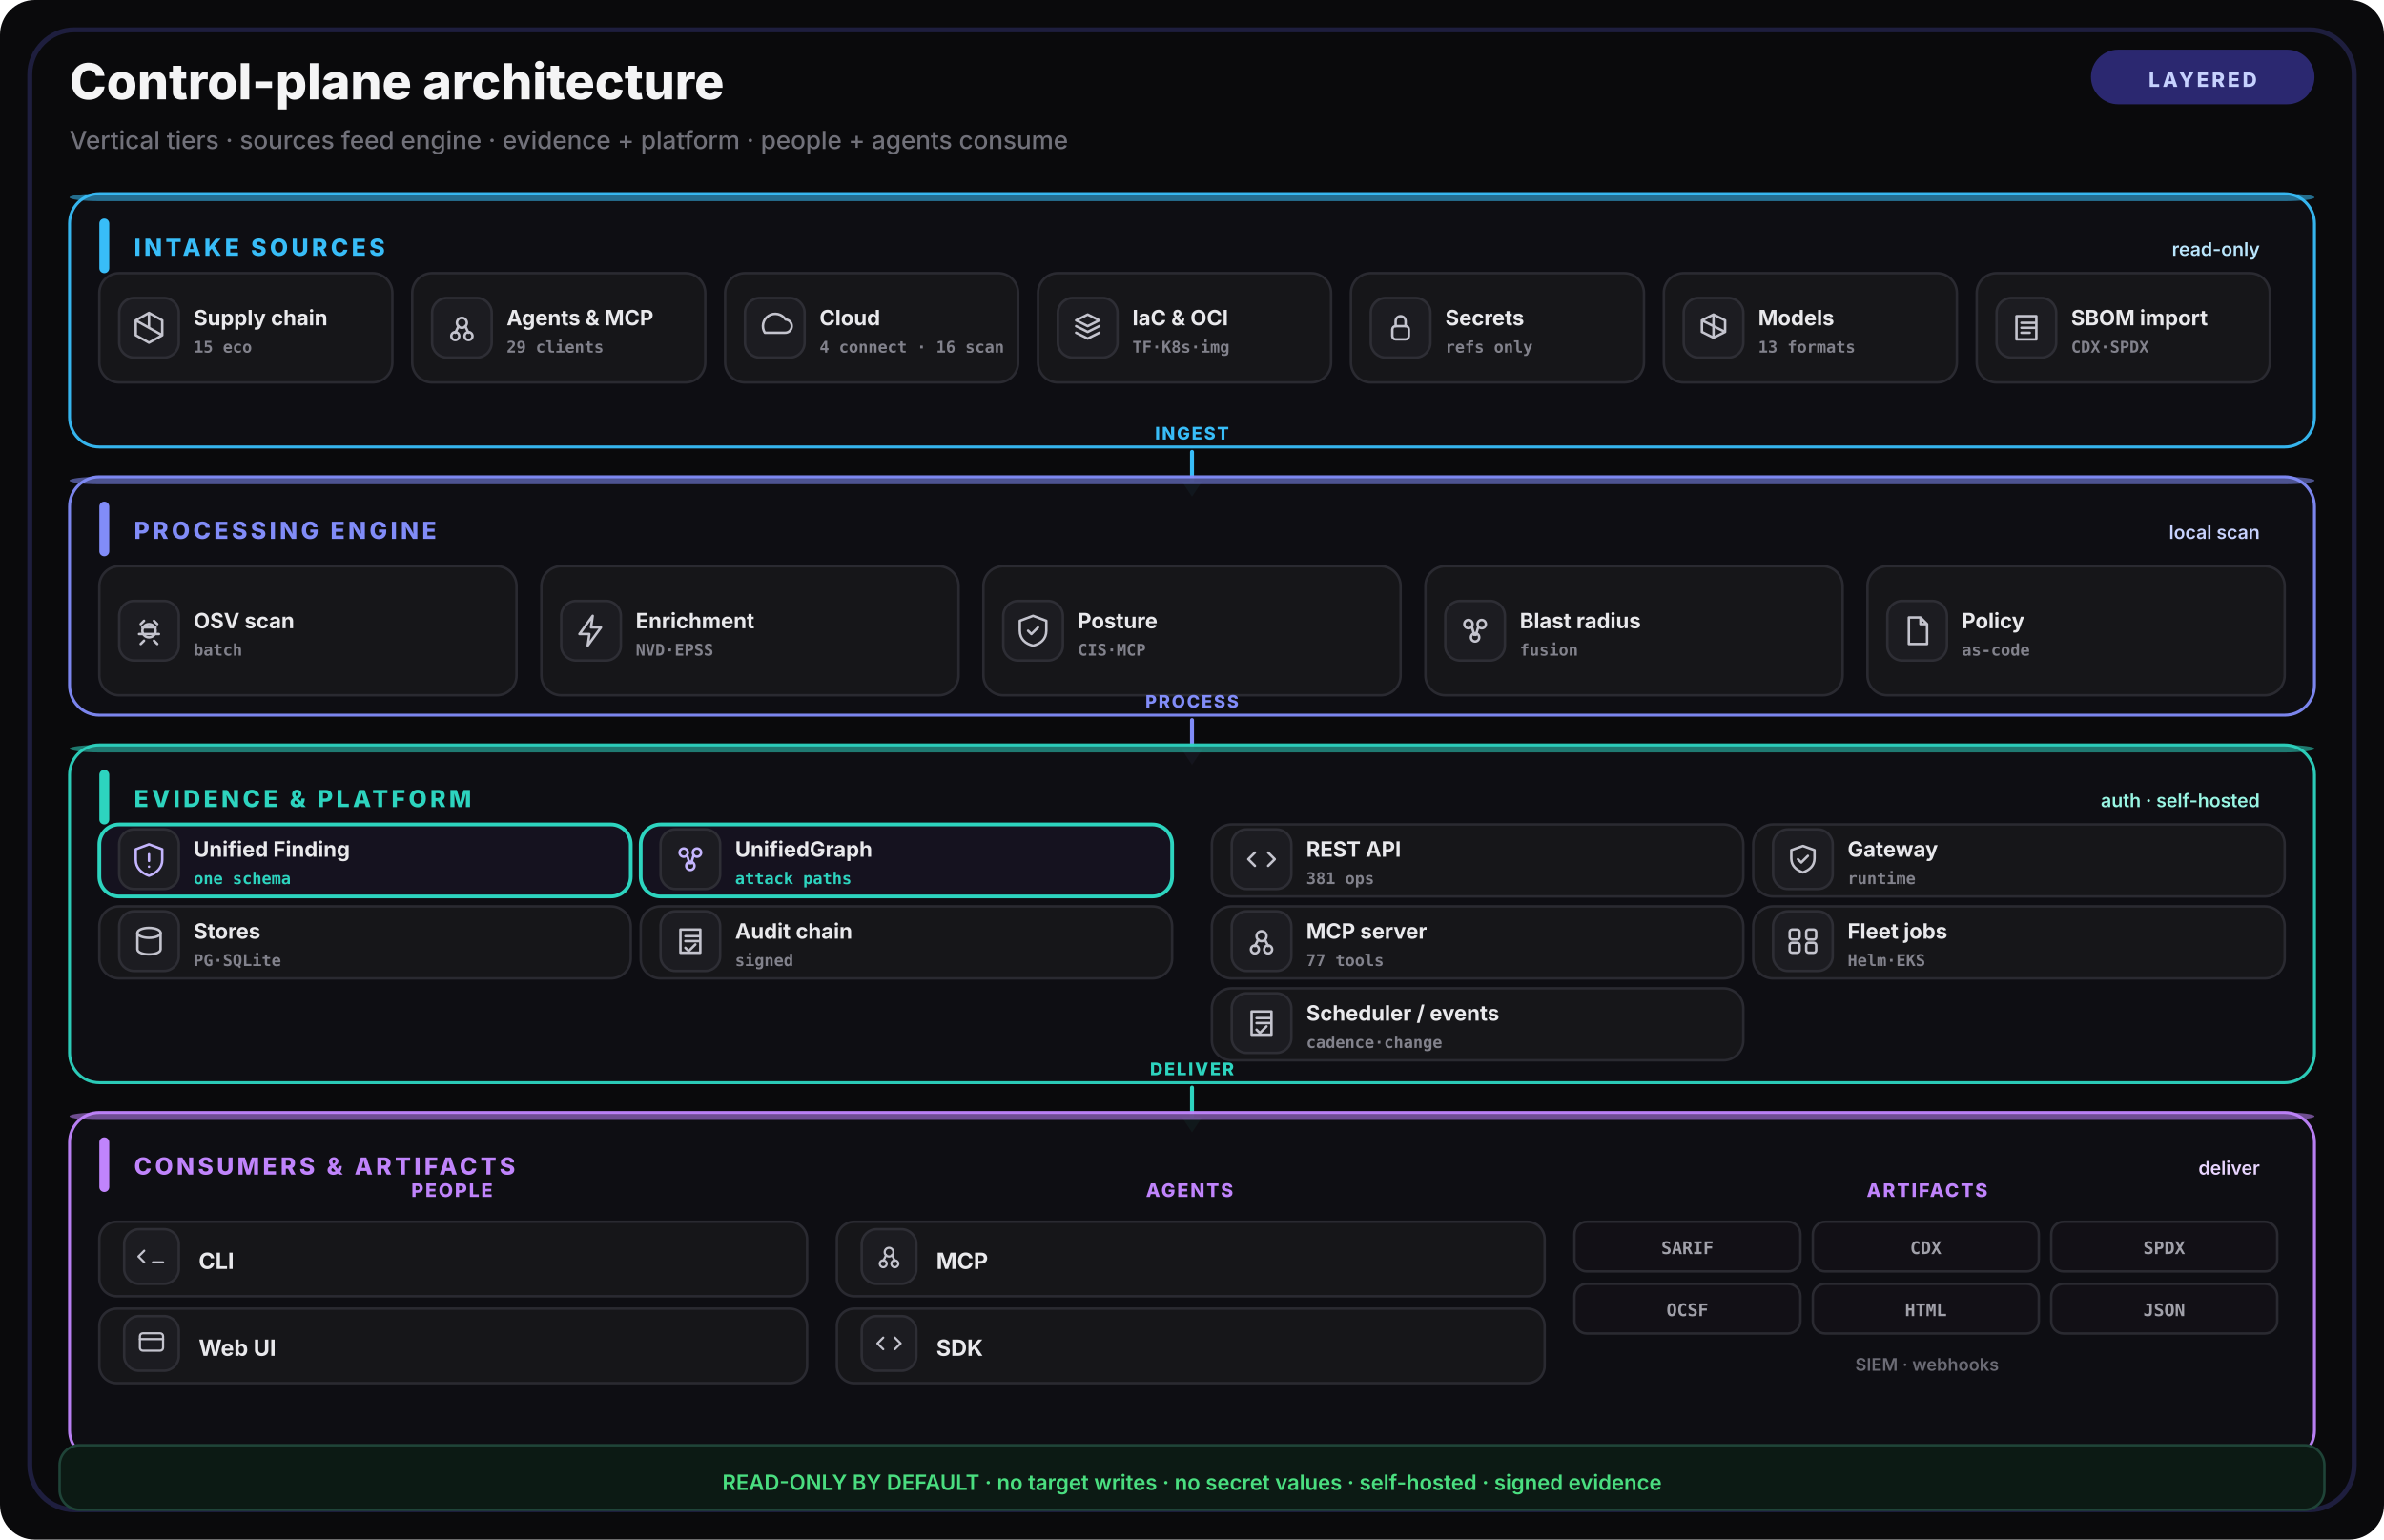
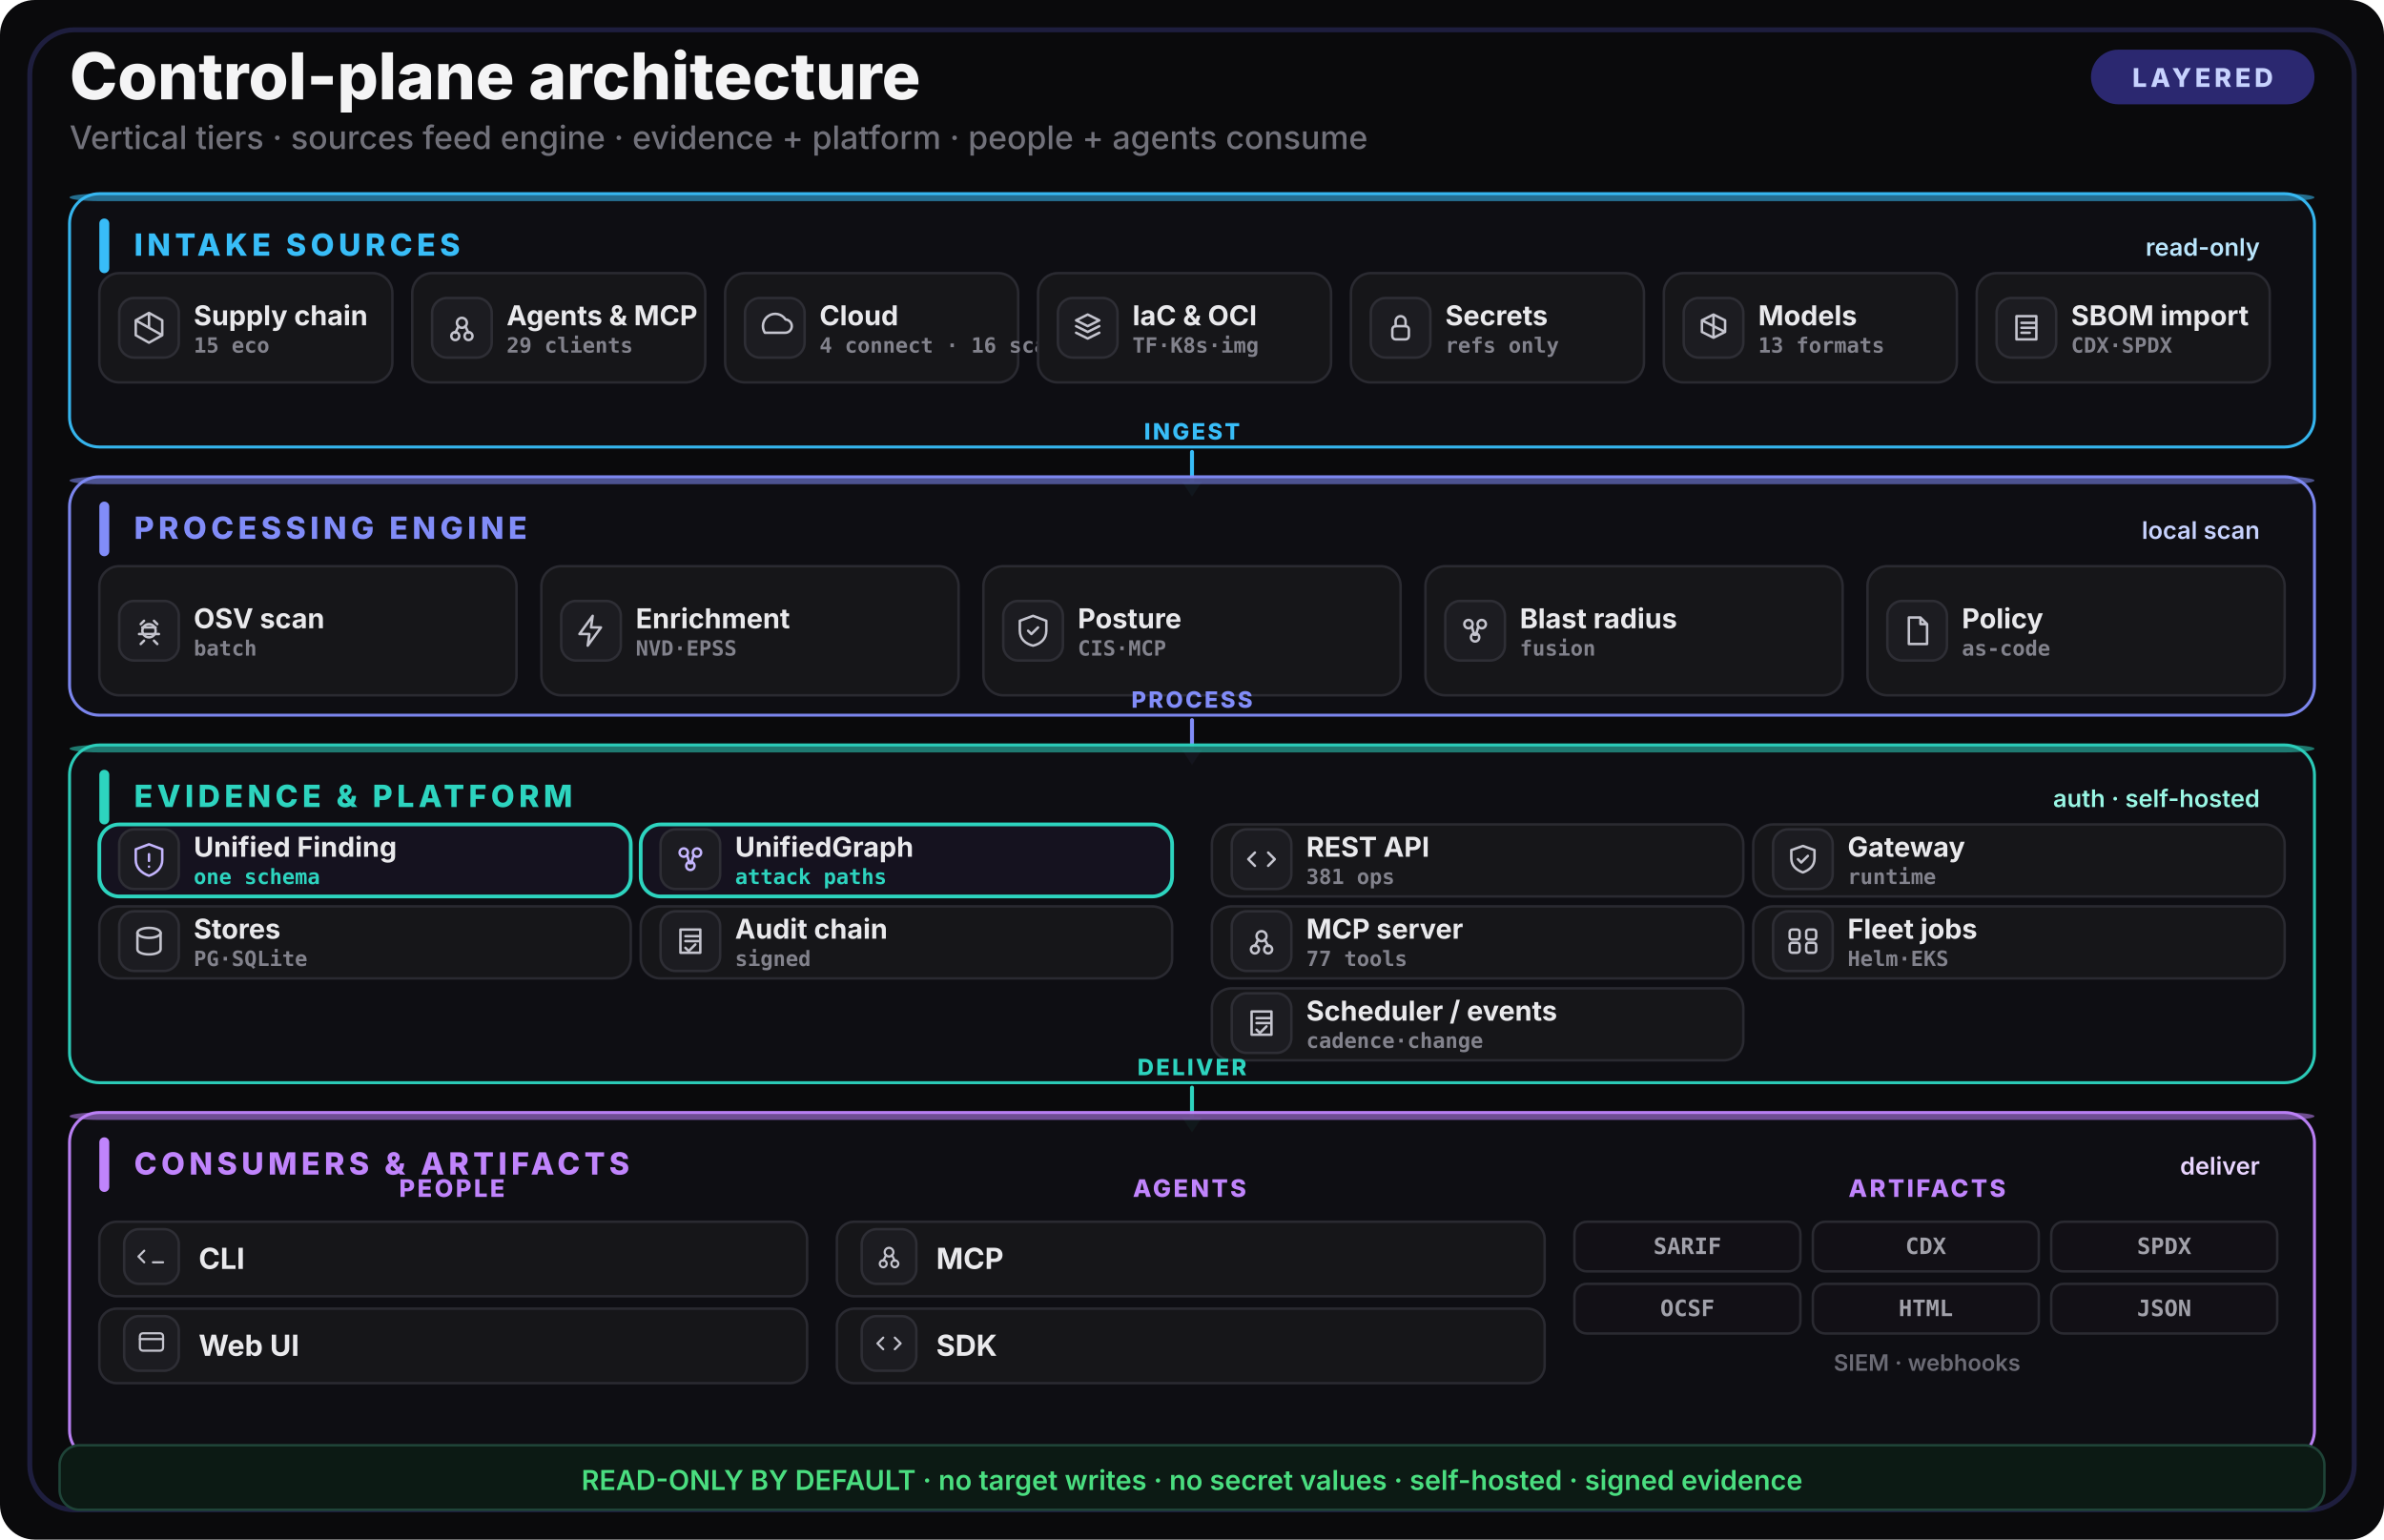
<svg xmlns="http://www.w3.org/2000/svg" width="960" height="620" viewBox="0 0 960 620" fill="none">
  <rect width="960" height="620" rx="14" fill="#0a0a0c" />
  <rect x="12" y="12" width="936" height="596" rx="18" fill="none" stroke="#6366f1" stroke-width="2" opacity="0.22" />
  <rect x="842" y="20" width="90" height="22" rx="11" fill="#312e81" opacity="0.85" />
-   <text x="887" y="35" text-anchor="middle" font-family="Inter,system-ui,sans-serif" font-size="8" font-weight="800" letter-spacing="0.14em" fill="#c7d2fe">LAYERED</text>
-   <text x="28" y="40" font-family="Inter,system-ui,sans-serif" font-size="20" font-weight="800" fill="#f4f4f5">Control-plane architecture</text>
-   <text x="28" y="60" font-family="Inter,system-ui,sans-serif" font-size="10" font-weight="500" fill="#71717a">Vertical tiers · sources feed engine · evidence + platform · people + agents consume</text>
+   <text x="887" y="35" text-anchor="middle" font-family="Inter,system-ui,sans-serif" font-size="10.4" font-weight="800" letter-spacing="0.14em" fill="#c7d2fe">LAYERED</text>
+   <text x="28" y="40" font-family="Inter,system-ui,sans-serif" font-size="26.0" font-weight="800" fill="#f4f4f5">Control-plane architecture</text>
+   <text x="28" y="60" font-family="Inter,system-ui,sans-serif" font-size="13.0" font-weight="500" fill="#71717a">Vertical tiers · sources feed engine · evidence + platform · people + agents consume</text>
  <rect x="28" y="78" width="904" height="102" rx="12" fill="#0f0f13" stroke="#38bdf8" stroke-width="1.2" opacity="0.95" />
  <rect x="28" y="78" width="904" height="3" rx="12" fill="#38bdf8" opacity="0.55" />
  <rect x="40" y="88" width="4" height="22" rx="2" fill="#38bdf8" />
-   <text x="54" y="103" font-family="Inter,system-ui,sans-serif" font-size="9.5" font-weight="800" letter-spacing="0.14em" fill="#38bdf8">INTAKE SOURCES</text>
-   <text x="910" y="103" text-anchor="end" font-family="Inter,system-ui,sans-serif" font-size="7.5" font-weight="600" fill="#bae6fd">read-only</text>
+   <text x="54" y="103" font-family="Inter,system-ui,sans-serif" font-size="12.35" font-weight="800" letter-spacing="0.14em" fill="#38bdf8">INTAKE SOURCES</text>
+   <text x="910" y="103" text-anchor="end" font-family="Inter,system-ui,sans-serif" font-size="9.75" font-weight="600" fill="#bae6fd">read-only</text>
  <rect x="40" y="110" width="118" height="44" rx="8" fill="#161619" stroke="#2a2a31" stroke-width="1" />
  <rect x="48" y="120" width="24" height="24" rx="6" fill="#1c1c21" stroke="#2e2e35" />
  <g transform="translate(52,124) scale(0.6666667)" fill="none" stroke="#c4c4ce" stroke-width="1.5" stroke-linecap="round" stroke-linejoin="round">
    <path d="M12 3l8 4.5v9L12 21l-8-4.5v-9z M12 3v9 M4 7.5l16 9" />
  </g>
-   <text x="78" y="131" font-family="Inter,system-ui,sans-serif" font-size="8.5" font-weight="700" fill="#e9e9ec">Supply chain</text>
-   <text x="78" y="142" font-family="ui-monospace,monospace" font-size="6.5" font-weight="600" fill="#82828c">15 eco</text>
+   <text x="78" y="131" font-family="Inter,system-ui,sans-serif" font-size="11.05" font-weight="700" fill="#e9e9ec">Supply chain</text>
+   <text x="78" y="142" font-family="ui-monospace,monospace" font-size="8.45" font-weight="600" fill="#82828c">15 eco</text>
  <rect x="166" y="110" width="118" height="44" rx="8" fill="#161619" stroke="#2a2a31" stroke-width="1" />
  <rect x="174" y="120" width="24" height="24" rx="6" fill="#1c1c21" stroke="#2e2e35" />
  <g transform="translate(178,124) scale(0.6666667)" fill="none" stroke="#c4c4ce" stroke-width="1.5" stroke-linecap="round" stroke-linejoin="round">
    <circle cx="12" cy="9" r="3" />
    <circle cx="8" cy="17" r="2.4" />
    <circle cx="16" cy="17" r="2.4" />
    <path d="M10 11l-2 4 M14 11l2 4" />
  </g>
-   <text x="204" y="131" font-family="Inter,system-ui,sans-serif" font-size="8.5" font-weight="700" fill="#e9e9ec">Agents &amp; MCP</text>
-   <text x="204" y="142" font-family="ui-monospace,monospace" font-size="6.5" font-weight="600" fill="#82828c">29 clients</text>
+   <text x="204" y="131" font-family="Inter,system-ui,sans-serif" font-size="11.05" font-weight="700" fill="#e9e9ec">Agents &amp; MCP</text>
+   <text x="204" y="142" font-family="ui-monospace,monospace" font-size="8.45" font-weight="600" fill="#82828c">29 clients</text>
  <rect x="292" y="110" width="118" height="44" rx="8" fill="#161619" stroke="#2a2a31" stroke-width="1" />
  <rect x="300" y="120" width="24" height="24" rx="6" fill="#1c1c21" stroke="#2e2e35" />
  <g transform="translate(304,124) scale(0.6666667)" fill="none" stroke="#c4c4ce" stroke-width="1.5" stroke-linecap="round" stroke-linejoin="round">
    <path d="M6 15h12a4 4 0 0 0 .5-8A6 6 0 0 0 6 15z" />
  </g>
-   <text x="330" y="131" font-family="Inter,system-ui,sans-serif" font-size="8.5" font-weight="700" fill="#e9e9ec">Cloud</text>
-   <text x="330" y="142" font-family="ui-monospace,monospace" font-size="6.5" font-weight="600" fill="#82828c">4 connect · 16 scan</text>
+   <text x="330" y="131" font-family="Inter,system-ui,sans-serif" font-size="11.05" font-weight="700" fill="#e9e9ec">Cloud</text>
+   <text x="330" y="142" font-family="ui-monospace,monospace" font-size="8.45" font-weight="600" fill="#82828c">4 connect · 16 scan</text>
  <rect x="418" y="110" width="118" height="44" rx="8" fill="#161619" stroke="#2a2a31" stroke-width="1" />
  <rect x="426" y="120" width="24" height="24" rx="6" fill="#1c1c21" stroke="#2e2e35" />
  <g transform="translate(430,124) scale(0.6666667)" fill="none" stroke="#c4c4ce" stroke-width="1.5" stroke-linecap="round" stroke-linejoin="round">
    <path d="M12 4l7 3.5-7 3.5-7-3.5z M5 11l7 3.5 7-3.5 M5 15l7 3.5 7-3.5" />
  </g>
-   <text x="456" y="131" font-family="Inter,system-ui,sans-serif" font-size="8.5" font-weight="700" fill="#e9e9ec">IaC &amp; OCI</text>
-   <text x="456" y="142" font-family="ui-monospace,monospace" font-size="6.5" font-weight="600" fill="#82828c">TF·K8s·img</text>
+   <text x="456" y="131" font-family="Inter,system-ui,sans-serif" font-size="11.05" font-weight="700" fill="#e9e9ec">IaC &amp; OCI</text>
+   <text x="456" y="142" font-family="ui-monospace,monospace" font-size="8.45" font-weight="600" fill="#82828c">TF·K8s·img</text>
  <rect x="544" y="110" width="118" height="44" rx="8" fill="#161619" stroke="#2a2a31" stroke-width="1" />
  <rect x="552" y="120" width="24" height="24" rx="6" fill="#1c1c21" stroke="#2e2e35" />
  <g transform="translate(556,124) scale(0.6666667)" fill="none" stroke="#c4c4ce" stroke-width="1.5" stroke-linecap="round" stroke-linejoin="round">
    <rect x="7" y="11" width="10" height="8" rx="2" />
    <path d="M9 11V8a3 3 0 0 1 6 0v3" />
  </g>
-   <text x="582" y="131" font-family="Inter,system-ui,sans-serif" font-size="8.5" font-weight="700" fill="#e9e9ec">Secrets</text>
-   <text x="582" y="142" font-family="ui-monospace,monospace" font-size="6.5" font-weight="600" fill="#82828c">refs only</text>
+   <text x="582" y="131" font-family="Inter,system-ui,sans-serif" font-size="11.05" font-weight="700" fill="#e9e9ec">Secrets</text>
+   <text x="582" y="142" font-family="ui-monospace,monospace" font-size="8.45" font-weight="600" fill="#82828c">refs only</text>
  <rect x="670" y="110" width="118" height="44" rx="8" fill="#161619" stroke="#2a2a31" stroke-width="1" />
  <rect x="678" y="120" width="24" height="24" rx="6" fill="#1c1c21" stroke="#2e2e35" />
  <g transform="translate(682,124) scale(0.6666667)" fill="none" stroke="#c4c4ce" stroke-width="1.5" stroke-linecap="round" stroke-linejoin="round">
    <path d="M12 4l7 3.5v7L12 18l-7-3.5v-7z M12 4v14 M5 7.5l14 7" />
  </g>
-   <text x="708" y="131" font-family="Inter,system-ui,sans-serif" font-size="8.5" font-weight="700" fill="#e9e9ec">Models</text>
-   <text x="708" y="142" font-family="ui-monospace,monospace" font-size="6.5" font-weight="600" fill="#82828c">13 formats</text>
+   <text x="708" y="131" font-family="Inter,system-ui,sans-serif" font-size="11.05" font-weight="700" fill="#e9e9ec">Models</text>
+   <text x="708" y="142" font-family="ui-monospace,monospace" font-size="8.45" font-weight="600" fill="#82828c">13 formats</text>
  <rect x="796" y="110" width="118" height="44" rx="8" fill="#161619" stroke="#2a2a31" stroke-width="1" />
  <rect x="804" y="120" width="24" height="24" rx="6" fill="#1c1c21" stroke="#2e2e35" />
  <g transform="translate(808,124) scale(0.6666667)" fill="none" stroke="#c4c4ce" stroke-width="1.5" stroke-linecap="round" stroke-linejoin="round">
    <path d="M6 5h12v14H6z M9 9h8 M9 12h8 M9 15h5" />
  </g>
-   <text x="834" y="131" font-family="Inter,system-ui,sans-serif" font-size="8.5" font-weight="700" fill="#e9e9ec">SBOM import</text>
-   <text x="834" y="142" font-family="ui-monospace,monospace" font-size="6.5" font-weight="600" fill="#82828c">CDX·SPDX</text>
+   <text x="834" y="131" font-family="Inter,system-ui,sans-serif" font-size="11.05" font-weight="700" fill="#e9e9ec">SBOM import</text>
+   <text x="834" y="142" font-family="ui-monospace,monospace" font-size="8.45" font-weight="600" fill="#82828c">CDX·SPDX</text>
  <line x1="480" y1="182" x2="480" y2="196" stroke="#38bdf8" stroke-width="1.6" stroke-linecap="round" />
  <polygon points="480,200 476,194 484,194" fill="#38bdf8" />
-   <text x="480" y="177" text-anchor="middle" font-family="Inter,system-ui,sans-serif" font-size="7" font-weight="800" letter-spacing="0.1em" fill="#38bdf8">INGEST</text>
+   <text x="480" y="177" text-anchor="middle" font-family="Inter,system-ui,sans-serif" font-size="9.1" font-weight="800" letter-spacing="0.1em" fill="#38bdf8">INGEST</text>
  <rect x="28" y="192" width="904" height="96" rx="12" fill="#0f0f13" stroke="#818cf8" stroke-width="1.2" opacity="0.95" />
  <rect x="28" y="192" width="904" height="3" rx="12" fill="#818cf8" opacity="0.55" />
  <rect x="40" y="202" width="4" height="22" rx="2" fill="#818cf8" />
-   <text x="54" y="217" font-family="Inter,system-ui,sans-serif" font-size="9.5" font-weight="800" letter-spacing="0.14em" fill="#818cf8">PROCESSING ENGINE</text>
-   <text x="910" y="217" text-anchor="end" font-family="Inter,system-ui,sans-serif" font-size="7.5" font-weight="600" fill="#c7d2fe">local scan</text>
+   <text x="54" y="217" font-family="Inter,system-ui,sans-serif" font-size="12.35" font-weight="800" letter-spacing="0.14em" fill="#818cf8">PROCESSING ENGINE</text>
+   <text x="910" y="217" text-anchor="end" font-family="Inter,system-ui,sans-serif" font-size="9.75" font-weight="600" fill="#c7d2fe">local scan</text>
  <rect x="40" y="228" width="168" height="52" rx="8" fill="#161619" stroke="#2a2a31" stroke-width="1" />
  <rect x="48" y="242" width="24" height="24" rx="6" fill="#1c1c21" stroke="#2e2e35" />
  <g transform="translate(52,246) scale(0.6666667)" fill="none" stroke="#c4c4ce" stroke-width="1.5" stroke-linecap="round" stroke-linejoin="round">
    <path d="M8 10h8M6 14h12M9 6l-2 2M15 6l2 2M9 18l-2 2M15 18l2 2" />
    <circle cx="12" cy="12" r="4" />
  </g>
-   <text x="78" y="253" font-family="Inter,system-ui,sans-serif" font-size="8.5" font-weight="700" fill="#e9e9ec">OSV scan</text>
-   <text x="78" y="264" font-family="ui-monospace,monospace" font-size="6.5" font-weight="600" fill="#82828c">batch</text>
+   <text x="78" y="253" font-family="Inter,system-ui,sans-serif" font-size="11.05" font-weight="700" fill="#e9e9ec">OSV scan</text>
+   <text x="78" y="264" font-family="ui-monospace,monospace" font-size="8.45" font-weight="600" fill="#82828c">batch</text>
  <rect x="218" y="228" width="168" height="52" rx="8" fill="#161619" stroke="#2a2a31" stroke-width="1" />
  <rect x="226" y="242" width="24" height="24" rx="6" fill="#1c1c21" stroke="#2e2e35" />
  <g transform="translate(230,246) scale(0.6666667)" fill="none" stroke="#c4c4ce" stroke-width="1.5" stroke-linecap="round" stroke-linejoin="round">
    <path d="M13 3L5 14h6l-1 7 8-11h-6z" />
  </g>
-   <text x="256" y="253" font-family="Inter,system-ui,sans-serif" font-size="8.5" font-weight="700" fill="#e9e9ec">Enrichment</text>
-   <text x="256" y="264" font-family="ui-monospace,monospace" font-size="6.5" font-weight="600" fill="#82828c">NVD·EPSS</text>
+   <text x="256" y="253" font-family="Inter,system-ui,sans-serif" font-size="11.05" font-weight="700" fill="#e9e9ec">Enrichment</text>
+   <text x="256" y="264" font-family="ui-monospace,monospace" font-size="8.45" font-weight="600" fill="#82828c">NVD·EPSS</text>
  <rect x="396" y="228" width="168" height="52" rx="8" fill="#161619" stroke="#2a2a31" stroke-width="1" />
  <rect x="404" y="242" width="24" height="24" rx="6" fill="#1c1c21" stroke="#2e2e35" />
  <g transform="translate(408,246) scale(0.6666667)" fill="none" stroke="#c4c4ce" stroke-width="1.5" stroke-linecap="round" stroke-linejoin="round">
    <path d="M12 3l8 3v6c0 5-3.5 8-8 9-4.5-1-8-4-8-9V6z" />
    <path d="M9 12l2 2 4-4" />
  </g>
-   <text x="434" y="253" font-family="Inter,system-ui,sans-serif" font-size="8.5" font-weight="700" fill="#e9e9ec">Posture</text>
-   <text x="434" y="264" font-family="ui-monospace,monospace" font-size="6.5" font-weight="600" fill="#82828c">CIS·MCP</text>
+   <text x="434" y="253" font-family="Inter,system-ui,sans-serif" font-size="11.05" font-weight="700" fill="#e9e9ec">Posture</text>
+   <text x="434" y="264" font-family="ui-monospace,monospace" font-size="8.45" font-weight="600" fill="#82828c">CIS·MCP</text>
  <rect x="574" y="228" width="168" height="52" rx="8" fill="#161619" stroke="#2a2a31" stroke-width="1" />
  <rect x="582" y="242" width="24" height="24" rx="6" fill="#1c1c21" stroke="#2e2e35" />
  <g transform="translate(586,246) scale(0.6666667)" fill="none" stroke="#c4c4ce" stroke-width="1.5" stroke-linecap="round" stroke-linejoin="round">
    <circle cx="8" cy="8" r="2.5" />
    <circle cx="16" cy="8" r="2.5" />
    <circle cx="12" cy="16" r="2.5" />
    <path d="M10 9.5l1.5 5 M14 9.5l-1.5 5" />
  </g>
-   <text x="612" y="253" font-family="Inter,system-ui,sans-serif" font-size="8.5" font-weight="700" fill="#e9e9ec">Blast radius</text>
-   <text x="612" y="264" font-family="ui-monospace,monospace" font-size="6.5" font-weight="600" fill="#82828c">fusion</text>
+   <text x="612" y="253" font-family="Inter,system-ui,sans-serif" font-size="11.05" font-weight="700" fill="#e9e9ec">Blast radius</text>
+   <text x="612" y="264" font-family="ui-monospace,monospace" font-size="8.45" font-weight="600" fill="#82828c">fusion</text>
  <rect x="752" y="228" width="168" height="52" rx="8" fill="#161619" stroke="#2a2a31" stroke-width="1" />
  <rect x="760" y="242" width="24" height="24" rx="6" fill="#1c1c21" stroke="#2e2e35" />
  <g transform="translate(764,246) scale(0.6666667)" fill="none" stroke="#c4c4ce" stroke-width="1.5" stroke-linecap="round" stroke-linejoin="round">
    <path d="M7 4h7l4 4v12H7z M14 4v4h4" />
  </g>
-   <text x="790" y="253" font-family="Inter,system-ui,sans-serif" font-size="8.5" font-weight="700" fill="#e9e9ec">Policy</text>
-   <text x="790" y="264" font-family="ui-monospace,monospace" font-size="6.5" font-weight="600" fill="#82828c">as-code</text>
+   <text x="790" y="253" font-family="Inter,system-ui,sans-serif" font-size="11.05" font-weight="700" fill="#e9e9ec">Policy</text>
+   <text x="790" y="264" font-family="ui-monospace,monospace" font-size="8.45" font-weight="600" fill="#82828c">as-code</text>
  <line x1="480" y1="290" x2="480" y2="304" stroke="#818cf8" stroke-width="1.6" stroke-linecap="round" />
  <polygon points="480,308 476,302 484,302" fill="#818cf8" />
-   <text x="480" y="285" text-anchor="middle" font-family="Inter,system-ui,sans-serif" font-size="7" font-weight="800" letter-spacing="0.1em" fill="#818cf8">PROCESS</text>
+   <text x="480" y="285" text-anchor="middle" font-family="Inter,system-ui,sans-serif" font-size="9.1" font-weight="800" letter-spacing="0.1em" fill="#818cf8">PROCESS</text>
  <rect x="28" y="300" width="904" height="136" rx="12" fill="#0f0f13" stroke="#2dd4bf" stroke-width="1.2" opacity="0.95" />
  <rect x="28" y="300" width="904" height="3" rx="12" fill="#2dd4bf" opacity="0.55" />
  <rect x="40" y="310" width="4" height="22" rx="2" fill="#2dd4bf" />
-   <text x="54" y="325" font-family="Inter,system-ui,sans-serif" font-size="9.5" font-weight="800" letter-spacing="0.14em" fill="#2dd4bf">EVIDENCE &amp; PLATFORM</text>
-   <text x="910" y="325" text-anchor="end" font-family="Inter,system-ui,sans-serif" font-size="7.5" font-weight="600" fill="#99f6e4">auth · self-hosted</text>
+   <text x="54" y="325" font-family="Inter,system-ui,sans-serif" font-size="12.35" font-weight="800" letter-spacing="0.14em" fill="#2dd4bf">EVIDENCE &amp; PLATFORM</text>
+   <text x="910" y="325" text-anchor="end" font-family="Inter,system-ui,sans-serif" font-size="9.75" font-weight="600" fill="#99f6e4">auth · self-hosted</text>
  <rect x="40" y="332" width="214" height="29" rx="8" fill="#15121f" stroke="#2dd4bf" stroke-width="1.5" />
  <rect x="48" y="334" width="24" height="24" rx="6" fill="#1c1c21" stroke="#2e2e35" />
  <g transform="translate(52,338) scale(0.6666667)" fill="none" stroke="#c4b5fd" stroke-width="1.5" stroke-linecap="round" stroke-linejoin="round">
    <path d="M12 3l8 3v6.5c0 4.5-3.2 7.8-8 9.5-4.8-1.7-8-5-8-9.5V6z" />
    <path d="M12 9v4" />
    <path d="M12 16.5h.01" />
  </g>
-   <text x="78" y="345" font-family="Inter,system-ui,sans-serif" font-size="8.5" font-weight="700" fill="#e9e9ec">Unified Finding</text>
-   <text x="78" y="356" font-family="ui-monospace,monospace" font-size="6.5" font-weight="600" fill="#2dd4bf">one schema</text>
+   <text x="78" y="345" font-family="Inter,system-ui,sans-serif" font-size="11.05" font-weight="700" fill="#e9e9ec">Unified Finding</text>
+   <text x="78" y="356" font-family="ui-monospace,monospace" font-size="8.45" font-weight="600" fill="#2dd4bf">one schema</text>
  <rect x="258" y="332" width="214" height="29" rx="8" fill="#15121f" stroke="#2dd4bf" stroke-width="1.5" />
  <rect x="266" y="334" width="24" height="24" rx="6" fill="#1c1c21" stroke="#2e2e35" />
  <g transform="translate(270,338) scale(0.6666667)" fill="none" stroke="#c4b5fd" stroke-width="1.5" stroke-linecap="round" stroke-linejoin="round">
    <circle cx="8" cy="8" r="2.5" />
    <circle cx="16" cy="8" r="2.5" />
    <circle cx="12" cy="16" r="2.5" />
    <path d="M10 9.5l1.5 5 M14 9.5l-1.5 5" />
  </g>
-   <text x="296" y="345" font-family="Inter,system-ui,sans-serif" font-size="8.5" font-weight="700" fill="#e9e9ec">UnifiedGraph</text>
-   <text x="296" y="356" font-family="ui-monospace,monospace" font-size="6.5" font-weight="600" fill="#2dd4bf">attack paths</text>
+   <text x="296" y="345" font-family="Inter,system-ui,sans-serif" font-size="11.05" font-weight="700" fill="#e9e9ec">UnifiedGraph</text>
+   <text x="296" y="356" font-family="ui-monospace,monospace" font-size="8.45" font-weight="600" fill="#2dd4bf">attack paths</text>
  <rect x="40" y="365" width="214" height="29" rx="8" fill="#161619" stroke="#2a2a31" stroke-width="1" />
  <rect x="48" y="367" width="24" height="24" rx="6" fill="#1c1c21" stroke="#2e2e35" />
  <g transform="translate(52,371) scale(0.6666667)" fill="none" stroke="#c4c4ce" stroke-width="1.5" stroke-linecap="round" stroke-linejoin="round">
    <ellipse cx="12" cy="7" rx="7" ry="3" />
    <path d="M5 7v10c0 1.7 3.1 3 7 3s7-1.3 7-3V7" />
  </g>
-   <text x="78" y="378" font-family="Inter,system-ui,sans-serif" font-size="8.5" font-weight="700" fill="#e9e9ec">Stores</text>
-   <text x="78" y="389" font-family="ui-monospace,monospace" font-size="6.5" font-weight="600" fill="#82828c">PG·SQLite</text>
+   <text x="78" y="378" font-family="Inter,system-ui,sans-serif" font-size="11.05" font-weight="700" fill="#e9e9ec">Stores</text>
+   <text x="78" y="389" font-family="ui-monospace,monospace" font-size="8.45" font-weight="600" fill="#82828c">PG·SQLite</text>
  <rect x="258" y="365" width="214" height="29" rx="8" fill="#161619" stroke="#2a2a31" stroke-width="1" />
  <rect x="266" y="367" width="24" height="24" rx="6" fill="#1c1c21" stroke="#2e2e35" />
  <g transform="translate(270,371) scale(0.6666667)" fill="none" stroke="#c4c4ce" stroke-width="1.5" stroke-linecap="round" stroke-linejoin="round">
    <path d="M6 5h12v14H6z M9 9h8 M9 12h8" />
    <path d="M9 16l2 2 4-4" />
  </g>
-   <text x="296" y="378" font-family="Inter,system-ui,sans-serif" font-size="8.5" font-weight="700" fill="#e9e9ec">Audit chain</text>
-   <text x="296" y="389" font-family="ui-monospace,monospace" font-size="6.5" font-weight="600" fill="#82828c">signed</text>
+   <text x="296" y="378" font-family="Inter,system-ui,sans-serif" font-size="11.05" font-weight="700" fill="#e9e9ec">Audit chain</text>
+   <text x="296" y="389" font-family="ui-monospace,monospace" font-size="8.45" font-weight="600" fill="#82828c">signed</text>
  <rect x="488" y="332" width="214" height="29" rx="8" fill="#161619" stroke="#2a2a31" stroke-width="1" />
  <rect x="496" y="334" width="24" height="24" rx="6" fill="#1c1c21" stroke="#2e2e35" />
  <g transform="translate(500,338) scale(0.6666667)" fill="none" stroke="#c4c4ce" stroke-width="1.5" stroke-linecap="round" stroke-linejoin="round">
    <path d="M8 8l-4 4 4 4M16 8l4 4-4 4" />
  </g>
-   <text x="526" y="345" font-family="Inter,system-ui,sans-serif" font-size="8.5" font-weight="700" fill="#e9e9ec">REST API</text>
-   <text x="526" y="356" font-family="ui-monospace,monospace" font-size="6.5" font-weight="600" fill="#82828c">381 ops</text>
+   <text x="526" y="345" font-family="Inter,system-ui,sans-serif" font-size="11.05" font-weight="700" fill="#e9e9ec">REST API</text>
+   <text x="526" y="356" font-family="ui-monospace,monospace" font-size="8.45" font-weight="600" fill="#82828c">381 ops</text>
  <rect x="706" y="332" width="214" height="29" rx="8" fill="#161619" stroke="#2a2a31" stroke-width="1" />
  <rect x="714" y="334" width="24" height="24" rx="6" fill="#1c1c21" stroke="#2e2e35" />
  <g transform="translate(718,338) scale(0.6666667)" fill="none" stroke="#c4c4ce" stroke-width="1.5" stroke-linecap="round" stroke-linejoin="round">
    <path d="M12 4l7 2.5v5c0 4.5-3 7-7 8.5-4-1.5-7-4-7-8.5v-5z" />
    <path d="M9 12l2 2 4-4" />
  </g>
-   <text x="744" y="345" font-family="Inter,system-ui,sans-serif" font-size="8.5" font-weight="700" fill="#e9e9ec">Gateway</text>
-   <text x="744" y="356" font-family="ui-monospace,monospace" font-size="6.5" font-weight="600" fill="#82828c">runtime</text>
+   <text x="744" y="345" font-family="Inter,system-ui,sans-serif" font-size="11.05" font-weight="700" fill="#e9e9ec">Gateway</text>
+   <text x="744" y="356" font-family="ui-monospace,monospace" font-size="8.45" font-weight="600" fill="#82828c">runtime</text>
  <rect x="488" y="365" width="214" height="29" rx="8" fill="#161619" stroke="#2a2a31" stroke-width="1" />
  <rect x="496" y="367" width="24" height="24" rx="6" fill="#1c1c21" stroke="#2e2e35" />
  <g transform="translate(500,371) scale(0.6666667)" fill="none" stroke="#c4c4ce" stroke-width="1.5" stroke-linecap="round" stroke-linejoin="round">
    <circle cx="12" cy="9" r="3" />
    <circle cx="8" cy="17" r="2.4" />
    <circle cx="16" cy="17" r="2.4" />
    <path d="M10 11l-2 4 M14 11l2 4" />
  </g>
-   <text x="526" y="378" font-family="Inter,system-ui,sans-serif" font-size="8.5" font-weight="700" fill="#e9e9ec">MCP server</text>
-   <text x="526" y="389" font-family="ui-monospace,monospace" font-size="6.5" font-weight="600" fill="#82828c">77 tools</text>
+   <text x="526" y="378" font-family="Inter,system-ui,sans-serif" font-size="11.05" font-weight="700" fill="#e9e9ec">MCP server</text>
+   <text x="526" y="389" font-family="ui-monospace,monospace" font-size="8.45" font-weight="600" fill="#82828c">77 tools</text>
  <rect x="706" y="365" width="214" height="29" rx="8" fill="#161619" stroke="#2a2a31" stroke-width="1" />
  <rect x="714" y="367" width="24" height="24" rx="6" fill="#1c1c21" stroke="#2e2e35" />
  <g transform="translate(718,371) scale(0.6666667)" fill="none" stroke="#c4c4ce" stroke-width="1.5" stroke-linecap="round" stroke-linejoin="round">
    <rect x="4" y="5" width="6" height="6" rx="1.5" />
    <rect x="14" y="5" width="6" height="6" rx="1.5" />
    <rect x="4" y="13" width="6" height="6" rx="1.5" />
    <rect x="14" y="13" width="6" height="6" rx="1.5" />
  </g>
-   <text x="744" y="378" font-family="Inter,system-ui,sans-serif" font-size="8.5" font-weight="700" fill="#e9e9ec">Fleet jobs</text>
-   <text x="744" y="389" font-family="ui-monospace,monospace" font-size="6.5" font-weight="600" fill="#82828c">Helm·EKS</text>
+   <text x="744" y="378" font-family="Inter,system-ui,sans-serif" font-size="11.05" font-weight="700" fill="#e9e9ec">Fleet jobs</text>
+   <text x="744" y="389" font-family="ui-monospace,monospace" font-size="8.45" font-weight="600" fill="#82828c">Helm·EKS</text>
  <rect x="488" y="398" width="214" height="29" rx="8" fill="#161619" stroke="#2a2a31" stroke-width="1" />
  <rect x="496" y="400" width="24" height="24" rx="6" fill="#1c1c21" stroke="#2e2e35" />
  <g transform="translate(500,404) scale(0.6666667)" fill="none" stroke="#c4c4ce" stroke-width="1.5" stroke-linecap="round" stroke-linejoin="round">
    <path d="M6 5h12v14H6z M9 9h8 M9 12h8" />
    <path d="M9 16l2 2 4-4" />
  </g>
-   <text x="526" y="411" font-family="Inter,system-ui,sans-serif" font-size="8.5" font-weight="700" fill="#e9e9ec">Scheduler / events</text>
-   <text x="526" y="422" font-family="ui-monospace,monospace" font-size="6.5" font-weight="600" fill="#82828c">cadence·change</text>
+   <text x="526" y="411" font-family="Inter,system-ui,sans-serif" font-size="11.05" font-weight="700" fill="#e9e9ec">Scheduler / events</text>
+   <text x="526" y="422" font-family="ui-monospace,monospace" font-size="8.45" font-weight="600" fill="#82828c">cadence·change</text>
  <line x1="480" y1="438" x2="480" y2="452" stroke="#2dd4bf" stroke-width="1.6" stroke-linecap="round" />
  <polygon points="480,456 476,450 484,450" fill="#2dd4bf" />
-   <text x="480" y="433" text-anchor="middle" font-family="Inter,system-ui,sans-serif" font-size="7" font-weight="800" letter-spacing="0.1em" fill="#2dd4bf">DELIVER</text>
+   <text x="480" y="433" text-anchor="middle" font-family="Inter,system-ui,sans-serif" font-size="9.1" font-weight="800" letter-spacing="0.1em" fill="#2dd4bf">DELIVER</text>
  <rect x="28" y="448" width="904" height="140" rx="12" fill="#0f0f13" stroke="#c084fc" stroke-width="1.2" opacity="0.95" />
  <rect x="28" y="448" width="904" height="3" rx="12" fill="#c084fc" opacity="0.55" />
  <rect x="40" y="458" width="4" height="22" rx="2" fill="#c084fc" />
-   <text x="54" y="473" font-family="Inter,system-ui,sans-serif" font-size="9.5" font-weight="800" letter-spacing="0.14em" fill="#c084fc">CONSUMERS &amp; ARTIFACTS</text>
-   <text x="910" y="473" text-anchor="end" font-family="Inter,system-ui,sans-serif" font-size="7.5" font-weight="600" fill="#e9d5ff">deliver</text>
-   <text x="182" y="482" text-anchor="middle" font-family="Inter,system-ui,sans-serif" font-size="7.5" font-weight="800" letter-spacing="0.1em" fill="#c084fc">PEOPLE</text>
+   <text x="54" y="473" font-family="Inter,system-ui,sans-serif" font-size="12.35" font-weight="800" letter-spacing="0.14em" fill="#c084fc">CONSUMERS &amp; ARTIFACTS</text>
+   <text x="910" y="473" text-anchor="end" font-family="Inter,system-ui,sans-serif" font-size="9.75" font-weight="600" fill="#e9d5ff">deliver</text>
+   <text x="182" y="482" text-anchor="middle" font-family="Inter,system-ui,sans-serif" font-size="9.75" font-weight="800" letter-spacing="0.1em" fill="#c084fc">PEOPLE</text>
  <rect x="40" y="492" width="285" height="30" rx="7" fill="#161619" stroke="#2a2a31" />
  <rect x="50" y="495" width="22" height="22" rx="6" fill="#1c1c21" stroke="#2e2e35" />
  <g transform="translate(54,499) scale(0.5833333)" fill="none" stroke="#c4c4ce" stroke-width="1.5" stroke-linecap="round" stroke-linejoin="round">
    <path d="M7 8l-4 4 4 4 M13 16h7" />
  </g>
-   <text x="80" y="511" font-family="Inter,system-ui,sans-serif" font-size="9" font-weight="700" fill="#e9e9ec">CLI</text>
+   <text x="80" y="511" font-family="Inter,system-ui,sans-serif" font-size="11.7" font-weight="700" fill="#e9e9ec">CLI</text>
  <rect x="40" y="527" width="285" height="30" rx="7" fill="#161619" stroke="#2a2a31" />
  <rect x="50" y="530" width="22" height="22" rx="6" fill="#1c1c21" stroke="#2e2e35" />
  <g transform="translate(54,534) scale(0.5833333)" fill="none" stroke="#c4c4ce" stroke-width="1.5" stroke-linecap="round" stroke-linejoin="round">
    <rect x="4" y="5" width="16" height="12" rx="2" />
    <path d="M4 9h16" />
  </g>
-   <text x="80" y="546" font-family="Inter,system-ui,sans-serif" font-size="9" font-weight="700" fill="#e9e9ec">Web UI</text>
-   <text x="479" y="482" text-anchor="middle" font-family="Inter,system-ui,sans-serif" font-size="7.5" font-weight="800" letter-spacing="0.1em" fill="#c084fc">AGENTS</text>
+   <text x="80" y="546" font-family="Inter,system-ui,sans-serif" font-size="11.7" font-weight="700" fill="#e9e9ec">Web UI</text>
+   <text x="479" y="482" text-anchor="middle" font-family="Inter,system-ui,sans-serif" font-size="9.75" font-weight="800" letter-spacing="0.1em" fill="#c084fc">AGENTS</text>
  <rect x="337" y="492" width="285" height="30" rx="7" fill="#161619" stroke="#2a2a31" />
  <rect x="347" y="495" width="22" height="22" rx="6" fill="#1c1c21" stroke="#2e2e35" />
  <g transform="translate(351,499) scale(0.5833333)" fill="none" stroke="#c4c4ce" stroke-width="1.5" stroke-linecap="round" stroke-linejoin="round">
    <circle cx="12" cy="9" r="3" />
    <circle cx="8" cy="17" r="2.4" />
    <circle cx="16" cy="17" r="2.4" />
    <path d="M10 11l-2 4 M14 11l2 4" />
  </g>
-   <text x="377" y="511" font-family="Inter,system-ui,sans-serif" font-size="9" font-weight="700" fill="#e9e9ec">MCP</text>
+   <text x="377" y="511" font-family="Inter,system-ui,sans-serif" font-size="11.7" font-weight="700" fill="#e9e9ec">MCP</text>
  <rect x="337" y="527" width="285" height="30" rx="7" fill="#161619" stroke="#2a2a31" />
  <rect x="347" y="530" width="22" height="22" rx="6" fill="#1c1c21" stroke="#2e2e35" />
  <g transform="translate(351,534) scale(0.5833333)" fill="none" stroke="#c4c4ce" stroke-width="1.5" stroke-linecap="round" stroke-linejoin="round">
    <path d="M8 8l-4 4 4 4M16 8l4 4-4 4" />
  </g>
-   <text x="377" y="546" font-family="Inter,system-ui,sans-serif" font-size="9" font-weight="700" fill="#e9e9ec">SDK</text>
-   <text x="776" y="482" text-anchor="middle" font-family="Inter,system-ui,sans-serif" font-size="7.5" font-weight="800" letter-spacing="0.1em" fill="#c084fc">ARTIFACTS</text>
+   <text x="377" y="546" font-family="Inter,system-ui,sans-serif" font-size="11.7" font-weight="700" fill="#e9e9ec">SDK</text>
+   <text x="776" y="482" text-anchor="middle" font-family="Inter,system-ui,sans-serif" font-size="9.75" font-weight="800" letter-spacing="0.1em" fill="#c084fc">ARTIFACTS</text>
  <rect x="634" y="492" width="91" height="20" rx="5" fill="#121016" stroke="#2a2a31" />
-   <text x="679.5" y="505" text-anchor="middle" font-family="ui-monospace,monospace" font-size="7" font-weight="700" fill="#a1a1aa">SARIF</text>
+   <text x="679.5" y="505" text-anchor="middle" font-family="ui-monospace,monospace" font-size="9.1" font-weight="700" fill="#a1a1aa">SARIF</text>
  <rect x="730" y="492" width="91" height="20" rx="5" fill="#121016" stroke="#2a2a31" />
-   <text x="775.5" y="505" text-anchor="middle" font-family="ui-monospace,monospace" font-size="7" font-weight="700" fill="#a1a1aa">CDX</text>
+   <text x="775.5" y="505" text-anchor="middle" font-family="ui-monospace,monospace" font-size="9.1" font-weight="700" fill="#a1a1aa">CDX</text>
  <rect x="826" y="492" width="91" height="20" rx="5" fill="#121016" stroke="#2a2a31" />
-   <text x="871.5" y="505" text-anchor="middle" font-family="ui-monospace,monospace" font-size="7" font-weight="700" fill="#a1a1aa">SPDX</text>
+   <text x="871.5" y="505" text-anchor="middle" font-family="ui-monospace,monospace" font-size="9.1" font-weight="700" fill="#a1a1aa">SPDX</text>
  <rect x="634" y="517" width="91" height="20" rx="5" fill="#121016" stroke="#2a2a31" />
-   <text x="679.5" y="530" text-anchor="middle" font-family="ui-monospace,monospace" font-size="7" font-weight="700" fill="#a1a1aa">OCSF</text>
+   <text x="679.5" y="530" text-anchor="middle" font-family="ui-monospace,monospace" font-size="9.1" font-weight="700" fill="#a1a1aa">OCSF</text>
  <rect x="730" y="517" width="91" height="20" rx="5" fill="#121016" stroke="#2a2a31" />
-   <text x="775.5" y="530" text-anchor="middle" font-family="ui-monospace,monospace" font-size="7" font-weight="700" fill="#a1a1aa">HTML</text>
+   <text x="775.5" y="530" text-anchor="middle" font-family="ui-monospace,monospace" font-size="9.1" font-weight="700" fill="#a1a1aa">HTML</text>
  <rect x="826" y="517" width="91" height="20" rx="5" fill="#121016" stroke="#2a2a31" />
-   <text x="871.5" y="530" text-anchor="middle" font-family="ui-monospace,monospace" font-size="7" font-weight="700" fill="#a1a1aa">JSON</text>
-   <text x="776" y="552" text-anchor="middle" font-family="Inter,system-ui,sans-serif" font-size="7" font-weight="600" fill="#6b6b75">SIEM · webhooks</text>
+   <text x="871.5" y="530" text-anchor="middle" font-family="ui-monospace,monospace" font-size="9.1" font-weight="700" fill="#a1a1aa">JSON</text>
+   <text x="776" y="552" text-anchor="middle" font-family="Inter,system-ui,sans-serif" font-size="9.1" font-weight="600" fill="#6b6b75">SIEM · webhooks</text>
  <rect x="24" y="582" width="912" height="26" rx="8" fill="#0c1a14" stroke="#1f4438" />
-   <text x="480" y="600" text-anchor="middle" font-family="Inter,system-ui,sans-serif" font-size="8.5" font-weight="600" fill="#4ade80">READ-ONLY BY DEFAULT · no target writes · no secret values · self-hosted · signed evidence</text>
+   <text x="480" y="600" text-anchor="middle" font-family="Inter,system-ui,sans-serif" font-size="11.05" font-weight="600" fill="#4ade80">READ-ONLY BY DEFAULT · no target writes · no secret values · self-hosted · signed evidence</text>
</svg>
